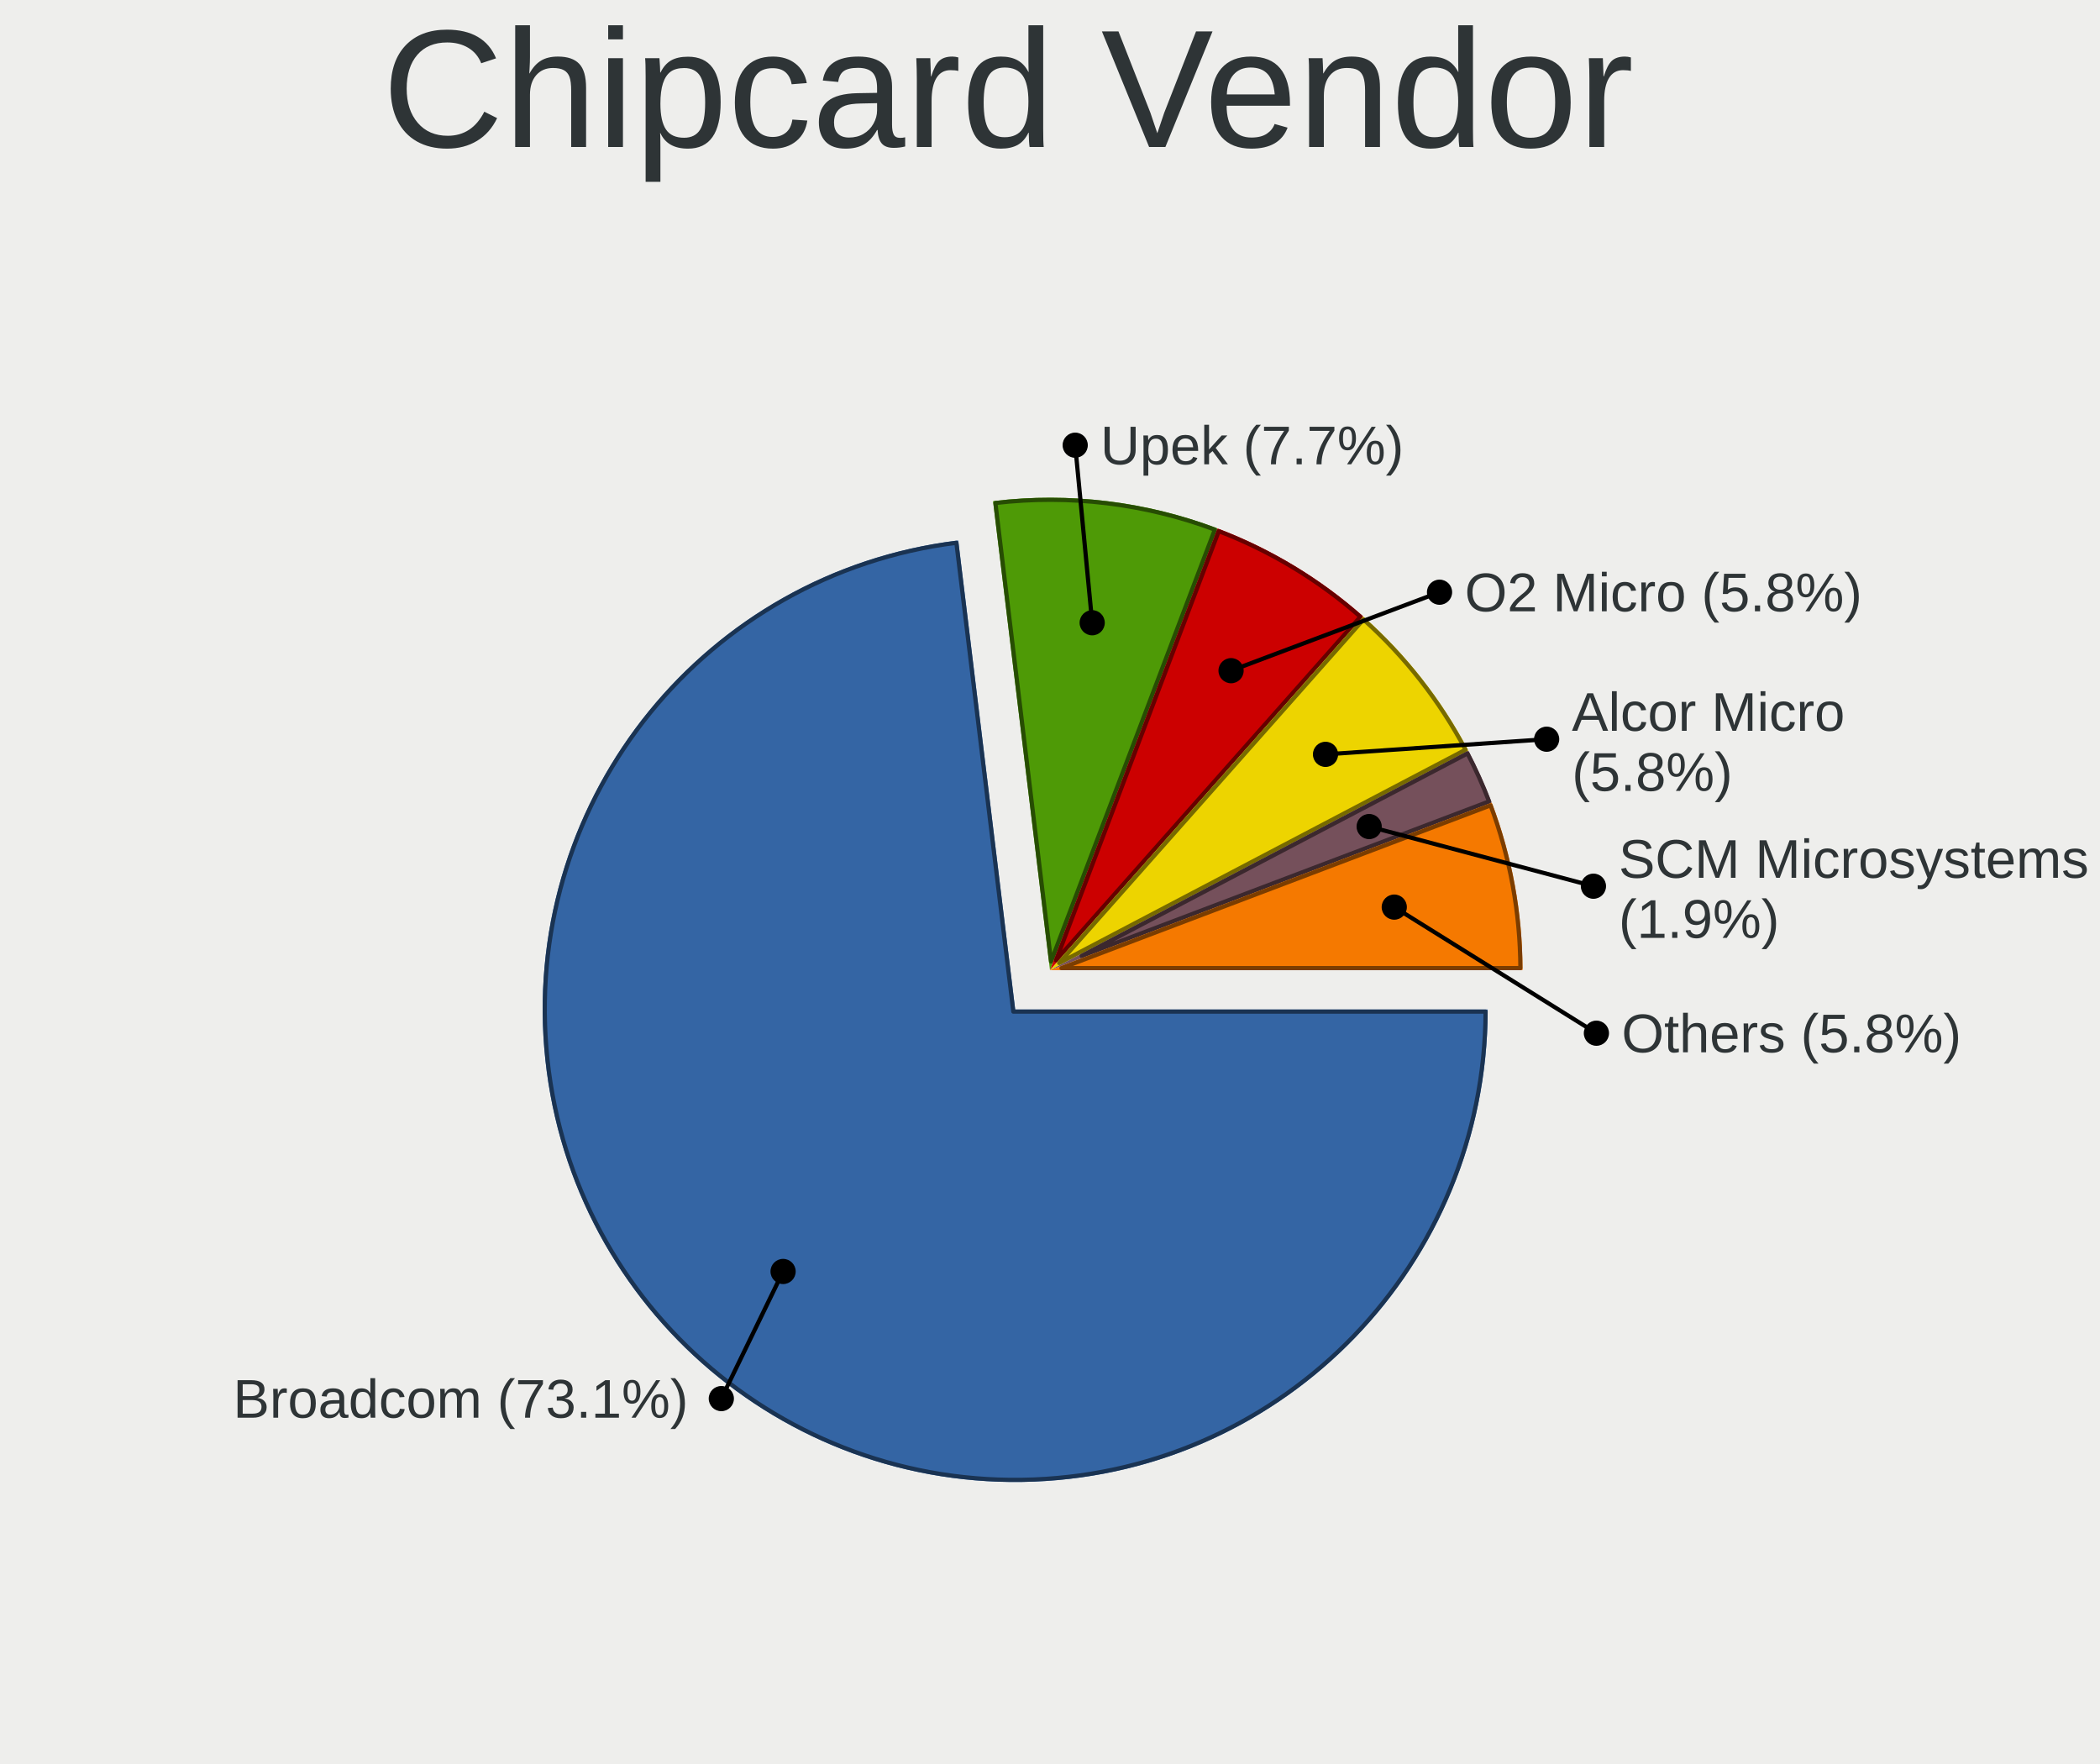
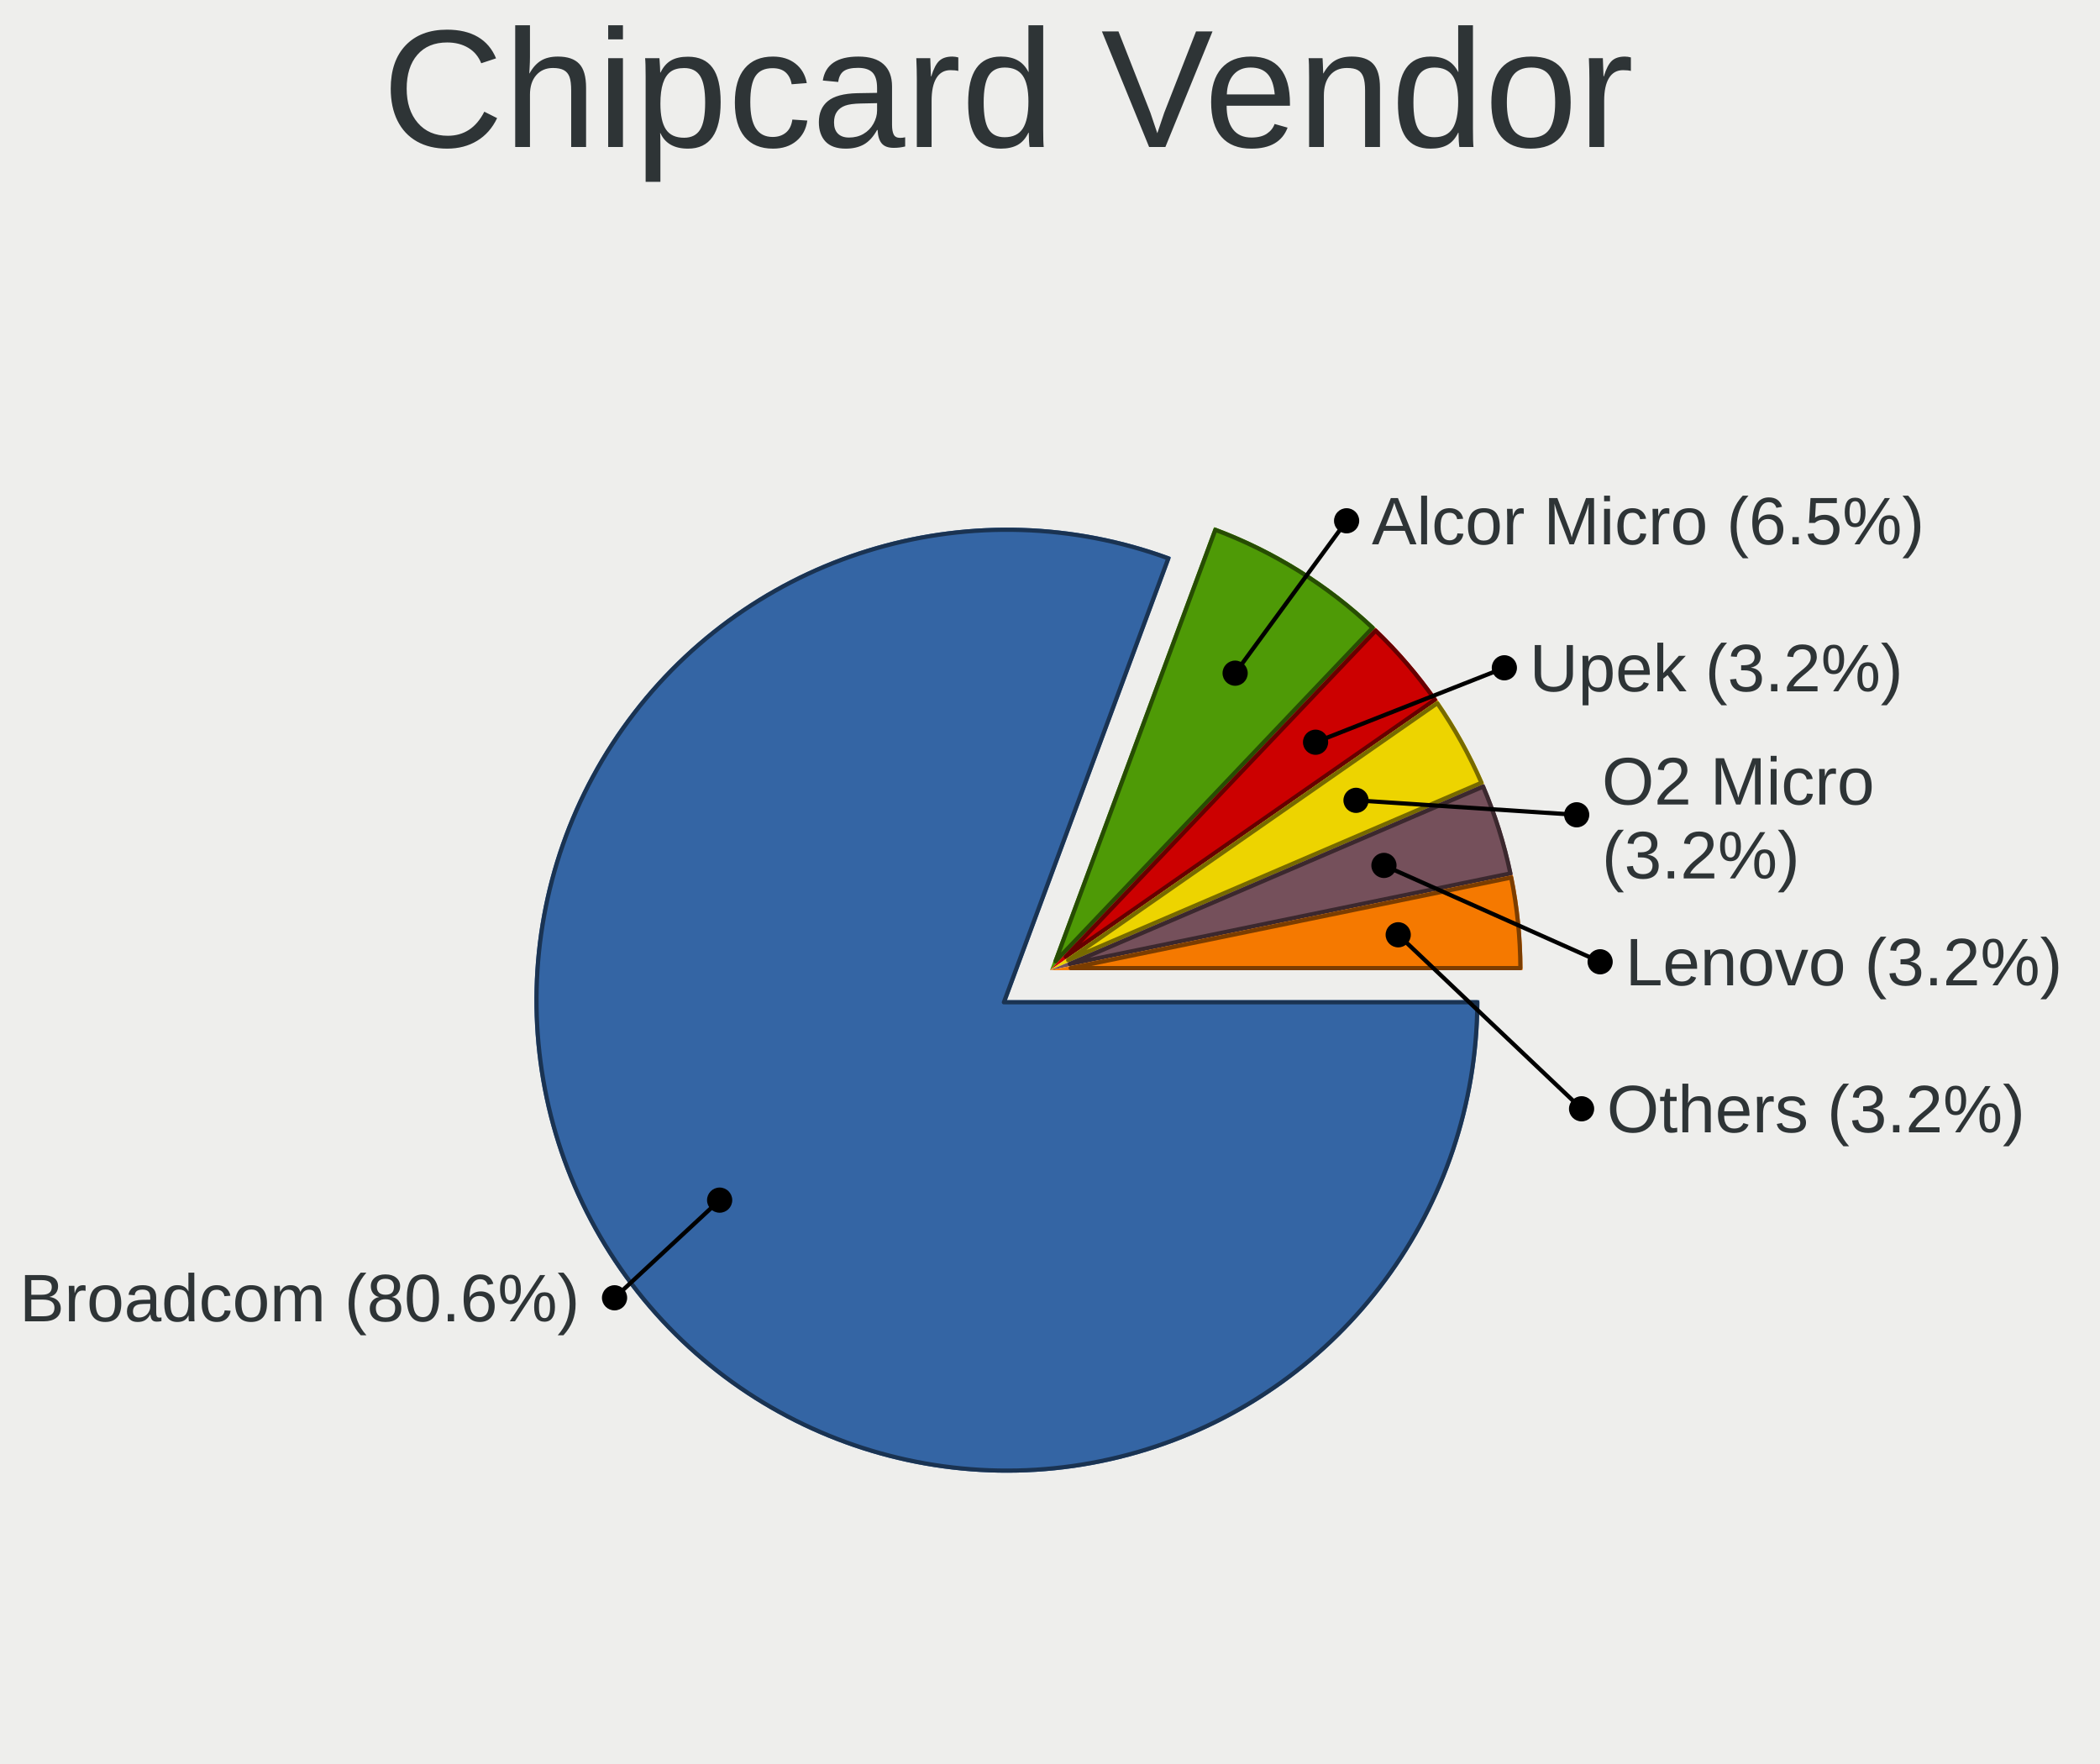
<svg xmlns="http://www.w3.org/2000/svg" width="500" height="420" version="1.0" id="ezcGraph">
  <defs />
  <g id="ezcGraphChart" color-rendering="optimizeQuality" shape-rendering="geometricPrecision" text-rendering="optimizeLegibility">
    <path d=" M 0,420 L 0,0 L 500,0 L 500,420 L 0,420 z " style="fill: #eeeeec; fill-opacity: 1.00; stroke: none;" id="ezcGraphPolygon_1" />
    <path d=" M 0,42 L 0,0 L 500,0 L 500,42 L 0,42 z " style="fill: #000000; fill-opacity: 0.00; stroke: none;" id="ezcGraphPolygon_2" />
-     <path d="M 241.71,240.36 L 354.21,240.36 A 112.50,112.50 0 1,1 228.15,128.68 z" style="fill: #3465a4; fill-opacity: 1.00; stroke: none; cursor: pointer;" id="ezcGraphCircleSector_4" />
-     <path d="M 241.27,240.86 L 353.71,240.86 A 112.00,112.00 0 1,1 227.71,129.23 z" style="fill: none; stroke: #1a3352; stroke-width: 1; stroke-opacity: 1.00; stroke-linecap: round; stroke-linejoin: round;" id="ezcGraphCircleSector_5" />
-     <path d="M 250.00,231.00 L 236.44,119.32 A 112.50,112.50 0 0,1 289.89,125.81 z" style="fill: #4e9a06; fill-opacity: 1.00; stroke: none; cursor: pointer;" id="ezcGraphCircleSector_6" />
-     <path d="M 250.25,228.93 L 237.00,119.76 A 112.00,112.00 0 0,1 289.25,126.10 z" style="fill: none; stroke: #274d03; stroke-width: 1; stroke-opacity: 1.00; stroke-linecap: round; stroke-linejoin: round;" id="ezcGraphCircleSector_7" />
-     <path d="M 250.00,231.00 L 289.89,125.81 A 112.50,112.50 0 0,1 324.60,146.79 z" style="fill: #cc0000; fill-opacity: 1.00; stroke: none; cursor: pointer;" id="ezcGraphCircleSector_8" />
-     <path d="M 251.44,228.63 L 290.18,126.46 A 112.00,112.00 0 0,1 323.90,146.84 z" style="fill: none; stroke: #660000; stroke-width: 1; stroke-opacity: 1.00; stroke-linecap: round; stroke-linejoin: round;" id="ezcGraphCircleSector_9" />
-     <path d="M 250.00,231.00 L 324.60,146.79 A 112.50,112.50 0 0,1 349.61,178.72 z" style="fill: #edd400; fill-opacity: 1.00; stroke: none; cursor: pointer;" id="ezcGraphCircleSector_10" />
-     <path d="M 252.18,229.29 L 324.64,147.50 A 112.00,112.00 0 0,1 348.94,178.51 z" style="fill: none; stroke: #776a00; stroke-width: 1; stroke-opacity: 1.00; stroke-linecap: round; stroke-linejoin: round;" id="ezcGraphCircleSector_11" />
-     <path d="M 250.00,231.00 L 349.61,178.72 A 112.50,112.50 0 0,1 355.19,191.11 z" style="fill: #75505b; fill-opacity: 1.00; stroke: none; cursor: pointer;" id="ezcGraphCircleSector_12" />
-     <path d="M 257.55,227.60 L 349.40,179.39 A 112.00,112.00 0 0,1 354.54,190.82 z" style="fill: none; stroke: #3b282e; stroke-width: 1; stroke-opacity: 1.00; stroke-linecap: round; stroke-linejoin: round;" id="ezcGraphCircleSector_13" />
-     <path d="M 250.00,231.00 L 355.19,191.11 A 112.50,112.50 0 0,1 362.50,231.00 z" style="fill: #f57900; fill-opacity: 1.00; stroke: none;" id="ezcGraphCircleSector_14" />
-     <path d="M 252.73,230.50 L 354.90,191.75 A 112.00,112.00 0 0,1 362.00,230.50 z" style="fill: none; stroke: #7b3d00; stroke-width: 1; stroke-opacity: 1.00; stroke-linecap: round; stroke-linejoin: round;" id="ezcGraphCircleSector_15" />
-     <path d=" M 186.451,302.732 L 171.744,333" style="fill: none; stroke: #000000; stroke-width: 1; stroke-opacity: 1.00; stroke-linecap: round; stroke-linejoin: round;" id="ezcGraphLine_16" />
-     <ellipse cx="186.451" cy="302.732" rx="3" ry="3" style="fill: #000000; fill-opacity: 1.00; stroke: none;" id="ezcGraphCircle_17" />
-     <ellipse cx="171.744" cy="333" rx="3" ry="3" style="fill: #000000; fill-opacity: 1.00; stroke: none;" id="ezcGraphCircle_18" />
-     <path d=" M 260.045,148.274 L 256,106" style="fill: none; stroke: #000000; stroke-width: 1; stroke-opacity: 1.00; stroke-linecap: round; stroke-linejoin: round;" id="ezcGraphLine_20" />
-     <ellipse cx="260.045" cy="148.274" rx="3" ry="3" style="fill: #000000; fill-opacity: 1.00; stroke: none;" id="ezcGraphCircle_21" />
-     <ellipse cx="256" cy="106" rx="3" ry="3" style="fill: #000000; fill-opacity: 1.00; stroke: none;" id="ezcGraphCircle_22" />
-     <path d=" M 293.111,159.685 L 342.747,141" style="fill: none; stroke: #000000; stroke-width: 1; stroke-opacity: 1.00; stroke-linecap: round; stroke-linejoin: round;" id="ezcGraphLine_24" />
-     <ellipse cx="293.111" cy="159.685" rx="3" ry="3" style="fill: #000000; fill-opacity: 1.00; stroke: none;" id="ezcGraphCircle_25" />
-     <ellipse cx="342.747" cy="141" rx="3" ry="3" style="fill: #000000; fill-opacity: 1.00; stroke: none;" id="ezcGraphCircle_26" />
-     <path d=" M 315.599,179.607 L 368.25,176" style="fill: none; stroke: #000000; stroke-width: 1; stroke-opacity: 1.00; stroke-linecap: round; stroke-linejoin: round;" id="ezcGraphLine_28" />
-     <ellipse cx="315.599" cy="179.607" rx="3" ry="3" style="fill: #000000; fill-opacity: 1.00; stroke: none;" id="ezcGraphCircle_29" />
-     <ellipse cx="368.25" cy="176" rx="3" ry="3" style="fill: #000000; fill-opacity: 1.00; stroke: none;" id="ezcGraphCircle_30" />
-     <path d=" M 325.992,196.799 L 379.39,211" style="fill: none; stroke: #000000; stroke-width: 1; stroke-opacity: 1.00; stroke-linecap: round; stroke-linejoin: round;" id="ezcGraphLine_32" />
-     <ellipse cx="325.992" cy="196.799" rx="3" ry="3" style="fill: #000000; fill-opacity: 1.00; stroke: none;" id="ezcGraphCircle_33" />
-     <ellipse cx="379.39" cy="211" rx="3" ry="3" style="fill: #000000; fill-opacity: 1.00; stroke: none;" id="ezcGraphCircle_34" />
-     <path d=" M 331.968,215.979 L 380.097,246" style="fill: none; stroke: #000000; stroke-width: 1; stroke-opacity: 1.00; stroke-linecap: round; stroke-linejoin: round;" id="ezcGraphLine_36" />
-     <ellipse cx="331.968" cy="215.979" rx="3" ry="3" style="fill: #000000; fill-opacity: 1.00; stroke: none;" id="ezcGraphCircle_37" />
-     <ellipse cx="380.097" cy="246" rx="3" ry="3" style="fill: #000000; fill-opacity: 1.00; stroke: none;" id="ezcGraphCircle_38" />
+     <path d="M 239.74,238.14 L 352.24,238.14 A 112.50,112.50 0 1,1 278.81,132.64 z" style="fill: #3465a4; fill-opacity: 1.00; stroke: none; cursor: pointer;" id="ezcGraphCircleSector_4" />
+     <path d="M 239.02,238.64 L 351.74,238.64 A 112.00,112.00 0 1,1 278.17,132.94 z" style="fill: none; stroke: #1a3352; stroke-width: 1; stroke-opacity: 1.00; stroke-linecap: round; stroke-linejoin: round;" id="ezcGraphCircleSector_5" />
+     <path d="M 250.00,231.00 L 289.07,125.50 A 112.50,112.50 0 0,1 327.51,149.46 z" style="fill: #4e9a06; fill-opacity: 1.00; stroke: none; cursor: pointer;" id="ezcGraphCircleSector_6" />
+     <path d="M 251.31,228.89 L 289.37,126.15 A 112.00,112.00 0 0,1 326.80,149.48 z" style="fill: none; stroke: #274d03; stroke-width: 1; stroke-opacity: 1.00; stroke-linecap: round; stroke-linejoin: round;" id="ezcGraphCircleSector_7" />
+     <path d="M 250.00,231.00 L 327.51,149.46 A 112.50,112.50 0 0,1 342.34,166.73 z" style="fill: #cc0000; fill-opacity: 1.00; stroke: none; cursor: pointer;" id="ezcGraphCircleSector_8" />
+     <path d="M 253.75,227.78 L 327.53,150.17 A 112.00,112.00 0 0,1 341.64,166.61 z" style="fill: none; stroke: #660000; stroke-width: 1; stroke-opacity: 1.00; stroke-linecap: round; stroke-linejoin: round;" id="ezcGraphCircleSector_9" />
+     <path d="M 250.00,231.00 L 342.34,166.73 A 112.50,112.50 0 0,1 353.38,186.63 z" style="fill: #edd400; fill-opacity: 1.00; stroke: none; cursor: pointer;" id="ezcGraphCircleSector_10" />
+     <path d="M 254.32,228.60 L 342.21,167.43 A 112.00,112.00 0 0,1 352.73,186.37 z" style="fill: none; stroke: #776a00; stroke-width: 1; stroke-opacity: 1.00; stroke-linecap: round; stroke-linejoin: round;" id="ezcGraphCircleSector_11" />
+     <path d="M 250.00,231.00 L 353.38,186.63 A 112.50,112.50 0 0,1 360.20,208.35 z" style="fill: #75505b; fill-opacity: 1.00; stroke: none; cursor: pointer;" id="ezcGraphCircleSector_12" />
+     <path d="M 254.72,229.52 L 353.12,187.29 A 112.00,112.00 0 0,1 359.61,207.96 z" style="fill: none; stroke: #3b282e; stroke-width: 1; stroke-opacity: 1.00; stroke-linecap: round; stroke-linejoin: round;" id="ezcGraphCircleSector_13" />
+     <path d="M 250.00,231.00 L 360.20,208.35 A 112.50,112.50 0 0,1 362.50,231.00 z" style="fill: #f57900; fill-opacity: 1.00; stroke: none;" id="ezcGraphCircleSector_14" />
+     <path d="M 254.92,230.50 L 359.81,208.94 A 112.00,112.00 0 0,1 362.00,230.50 z" style="fill: none; stroke: #7b3d00; stroke-width: 1; stroke-opacity: 1.00; stroke-linecap: round; stroke-linejoin: round;" id="ezcGraphCircleSector_15" />
+     <path d=" M 171.344,285.747 L 146.322,309" style="fill: none; stroke: #000000; stroke-width: 1; stroke-opacity: 1.00; stroke-linecap: round; stroke-linejoin: round;" id="ezcGraphLine_16" />
+     <ellipse cx="171.344" cy="285.747" rx="3" ry="3" style="fill: #000000; fill-opacity: 1.00; stroke: none;" id="ezcGraphCircle_17" />
+     <ellipse cx="146.322" cy="309" rx="3" ry="3" style="fill: #000000; fill-opacity: 1.00; stroke: none;" id="ezcGraphCircle_18" />
+     <path d=" M 294.08,160.28 L 320.622,124" style="fill: none; stroke: #000000; stroke-width: 1; stroke-opacity: 1.00; stroke-linecap: round; stroke-linejoin: round;" id="ezcGraphLine_20" />
+     <ellipse cx="294.08" cy="160.28" rx="3" ry="3" style="fill: #000000; fill-opacity: 1.00; stroke: none;" id="ezcGraphCircle_21" />
+     <ellipse cx="320.622" cy="124" rx="3" ry="3" style="fill: #000000; fill-opacity: 1.00; stroke: none;" id="ezcGraphCircle_22" />
+     <path d=" M 313.23,176.719 L 358.181,159" style="fill: none; stroke: #000000; stroke-width: 1; stroke-opacity: 1.00; stroke-linecap: round; stroke-linejoin: round;" id="ezcGraphLine_24" />
+     <ellipse cx="313.23" cy="176.719" rx="3" ry="3" style="fill: #000000; fill-opacity: 1.00; stroke: none;" id="ezcGraphCircle_25" />
+     <ellipse cx="358.181" cy="159" rx="3" ry="3" style="fill: #000000; fill-opacity: 1.00; stroke: none;" id="ezcGraphCircle_26" />
+     <path d=" M 322.862,190.558 L 375.399,194" style="fill: none; stroke: #000000; stroke-width: 1; stroke-opacity: 1.00; stroke-linecap: round; stroke-linejoin: round;" id="ezcGraphLine_28" />
+     <ellipse cx="322.862" cy="190.558" rx="3" ry="3" style="fill: #000000; fill-opacity: 1.00; stroke: none;" id="ezcGraphCircle_29" />
+     <ellipse cx="375.399" cy="194" rx="3" ry="3" style="fill: #000000; fill-opacity: 1.00; stroke: none;" id="ezcGraphCircle_30" />
+     <path d=" M 329.512,206.053 L 380.984,229" style="fill: none; stroke: #000000; stroke-width: 1; stroke-opacity: 1.00; stroke-linecap: round; stroke-linejoin: round;" id="ezcGraphLine_32" />
+     <ellipse cx="329.512" cy="206.053" rx="3" ry="3" style="fill: #000000; fill-opacity: 1.00; stroke: none;" id="ezcGraphCircle_33" />
+     <ellipse cx="380.984" cy="229" rx="3" ry="3" style="fill: #000000; fill-opacity: 1.00; stroke: none;" id="ezcGraphCircle_34" />
+     <path d=" M 332.906,222.569 L 376.565,264" style="fill: none; stroke: #000000; stroke-width: 1; stroke-opacity: 1.00; stroke-linecap: round; stroke-linejoin: round;" id="ezcGraphLine_36" />
+     <ellipse cx="332.906" cy="222.569" rx="3" ry="3" style="fill: #000000; fill-opacity: 1.00; stroke: none;" id="ezcGraphCircle_37" />
+     <ellipse cx="376.565" cy="264" rx="3" ry="3" style="fill: #000000; fill-opacity: 1.00; stroke: none;" id="ezcGraphCircle_38" />
    <g id="ezcGraphTextBox_3">
      <path d=" M 90.5,42 L 90.5,0.5 L 410,0.5 L 410,42 L 90.5,42 z " style="fill: #ffffff; fill-opacity: 0.00; stroke: none;" id="ezcGraphPolygon_40" />
      <text id="ezcGraphTextBox_3_text" x="91" text-length="318px" y="35" style="font-size: 40px; font-family: 'Arial'; fill: #2e3436; fill-opacity: 1.00; stroke: none;">Chipcard Vendor</text>
    </g>
    <g id="ezcGraphTextBox_19" style=" cursor: pointer;">
-       <path d=" M 55.004,340.5 L 55.004,326 L 166.744,326 L 166.744,340.5 L 55.004,340.5 z " style="fill: #ffffff; fill-opacity: 0.00; stroke: none;" id="ezcGraphPolygon_41" />
-       <text id="ezcGraphTextBox_19_text" x="55.504" text-length="110.24px" y="337.55" style="font-size: 13px; font-family: 'Arial'; fill: #2e3436; fill-opacity: 1.00; stroke: none;">Broadcom (73.1%)</text>
+       <path d=" M 4.142,318 L 4.142,300.5 L 141.322,300.5 L 141.322,318 L 4.142,318 z " style="fill: #ffffff; fill-opacity: 0.00; stroke: none;" id="ezcGraphPolygon_41" />
+       <text id="ezcGraphTextBox_19_text" x="4.642" text-length="135.68px" y="314.6" style="font-size: 16px; font-family: 'Arial'; fill: #2e3436; fill-opacity: 1.00; stroke: none;">Broadcom (80.6%)</text>
    </g>
    <g id="ezcGraphTextBox_23" style=" cursor: pointer;">
-       <path d=" M 261.5,113.5 L 261.5,99 L 338.79,99 L 338.79,113.5 L 261.5,113.5 z " style="fill: #ffffff; fill-opacity: 0.00; stroke: none;" id="ezcGraphPolygon_42" />
-       <text id="ezcGraphTextBox_23_text" x="262" text-length="75.79px" y="110.55" style="font-size: 13px; font-family: 'Arial'; fill: #2e3436; fill-opacity: 1.00; stroke: none;">Upek (7.7%)</text>
+       <path d=" M 326.122,133 L 326.122,115.5 L 480.262,115.5 L 480.262,133 L 326.122,133 z " style="fill: #ffffff; fill-opacity: 0.00; stroke: none;" id="ezcGraphPolygon_42" />
+       <text id="ezcGraphTextBox_23_text" x="326.622" text-length="152.64px" y="129.6" style="font-size: 16px; font-family: 'Arial'; fill: #2e3436; fill-opacity: 1.00; stroke: none;">Alcor Micro (6.5%)</text>
    </g>
    <g id="ezcGraphTextBox_27" style=" cursor: pointer;">
-       <path d=" M 348.247,148.5 L 348.247,134 L 453.097,134 L 453.097,148.5 L 348.247,148.5 z " style="fill: #ffffff; fill-opacity: 0.00; stroke: none;" id="ezcGraphPolygon_43" />
-       <text id="ezcGraphTextBox_27_text" x="348.747" text-length="103.35px" y="145.55" style="font-size: 13px; font-family: 'Arial'; fill: #2e3436; fill-opacity: 1.00; stroke: none;">O2 Micro (5.8%)</text>
+       <path d=" M 363.681,168 L 363.681,150.5 L 458.461,150.5 L 458.461,168 L 363.681,168 z " style="fill: #ffffff; fill-opacity: 0.00; stroke: none;" id="ezcGraphPolygon_43" />
+       <text id="ezcGraphTextBox_27_text" x="364.181" text-length="93.28px" y="164.6" style="font-size: 16px; font-family: 'Arial'; fill: #2e3436; fill-opacity: 1.00; stroke: none;">Upek (3.2%)</text>
    </g>
    <g id="ezcGraphTextBox_31" style=" cursor: pointer;">
-       <path d=" M 373.75,190.05 L 373.75,162.45 L 451.04,162.45 L 451.04,190.05 L 373.75,190.05 z " style="fill: #ffffff; fill-opacity: 0.00; stroke: none;" id="ezcGraphPolygon_44" />
-       <text id="ezcGraphTextBox_31_text" x="374.25" text-length="75.79px" y="174" style="font-size: 13px; font-family: 'Arial'; fill: #2e3436; fill-opacity: 1.00; stroke: none;">Alcor Micro</text>
-       <text id="ezcGraphTextBox_31_text" x="374.25" text-length="41.34px" y="188.3" style="font-size: 13px; font-family: 'Arial'; fill: #2e3436; fill-opacity: 1.00; stroke: none;">(5.8%)</text>
+       <path d=" M 380.899,211.05 L 380.899,177.45 L 450.238,177.45 L 450.238,211.05 L 380.899,211.05 z " style="fill: #ffffff; fill-opacity: 0.00; stroke: none;" id="ezcGraphPolygon_44" />
+       <text id="ezcGraphTextBox_31_text" x="381.399" text-length="67.84px" y="191.55" style="font-size: 16px; font-family: 'Arial'; fill: #2e3436; fill-opacity: 1.00; stroke: none;">O2 Micro</text>
+       <text id="ezcGraphTextBox_31_text" x="381.399" text-length="50.88px" y="209.15" style="font-size: 16px; font-family: 'Arial'; fill: #2e3436; fill-opacity: 1.00; stroke: none;">(3.2%)</text>
    </g>
    <g id="ezcGraphTextBox_35" style=" cursor: pointer;">
-       <path d=" M 384.89,225.05 L 384.89,197.45 L 496.63,197.45 L 496.63,225.05 L 384.89,225.05 z " style="fill: #ffffff; fill-opacity: 0.00; stroke: none;" id="ezcGraphPolygon_45" />
-       <text id="ezcGraphTextBox_35_text" x="385.39" text-length="110.24px" y="209" style="font-size: 13px; font-family: 'Arial'; fill: #2e3436; fill-opacity: 1.00; stroke: none;">SCM Microsystems</text>
-       <text id="ezcGraphTextBox_35_text" x="385.39" text-length="41.34px" y="223.3" style="font-size: 13px; font-family: 'Arial'; fill: #2e3436; fill-opacity: 1.00; stroke: none;">(1.9%)</text>
+       <path d=" M 386.484,238 L 386.484,220.5 L 498.224,220.5 L 498.224,238 L 386.484,238 z " style="fill: #ffffff; fill-opacity: 0.00; stroke: none;" id="ezcGraphPolygon_45" />
+       <text id="ezcGraphTextBox_35_text" x="386.984" text-length="110.24px" y="234.6" style="font-size: 16px; font-family: 'Arial'; fill: #2e3436; fill-opacity: 1.00; stroke: none;">Lenovo (3.2%)</text>
    </g>
    <g id="ezcGraphTextBox_39">
-       <path d=" M 385.597,253.5 L 385.597,239 L 476.667,239 L 476.667,253.5 L 385.597,253.5 z " style="fill: #ffffff; fill-opacity: 0.00; stroke: none;" id="ezcGraphPolygon_46" />
-       <text id="ezcGraphTextBox_39_text" x="386.097" text-length="89.57px" y="250.55" style="font-size: 13px; font-family: 'Arial'; fill: #2e3436; fill-opacity: 1.00; stroke: none;">Others (5.8%)</text>
+       <path d=" M 382.065,273 L 382.065,255.5 L 493.805,255.5 L 493.805,273 L 382.065,273 z " style="fill: #ffffff; fill-opacity: 0.00; stroke: none;" id="ezcGraphPolygon_46" />
+       <text id="ezcGraphTextBox_39_text" x="382.565" text-length="110.24px" y="269.6" style="font-size: 16px; font-family: 'Arial'; fill: #2e3436; fill-opacity: 1.00; stroke: none;">Others (3.2%)</text>
    </g>
  </g>
</svg>
